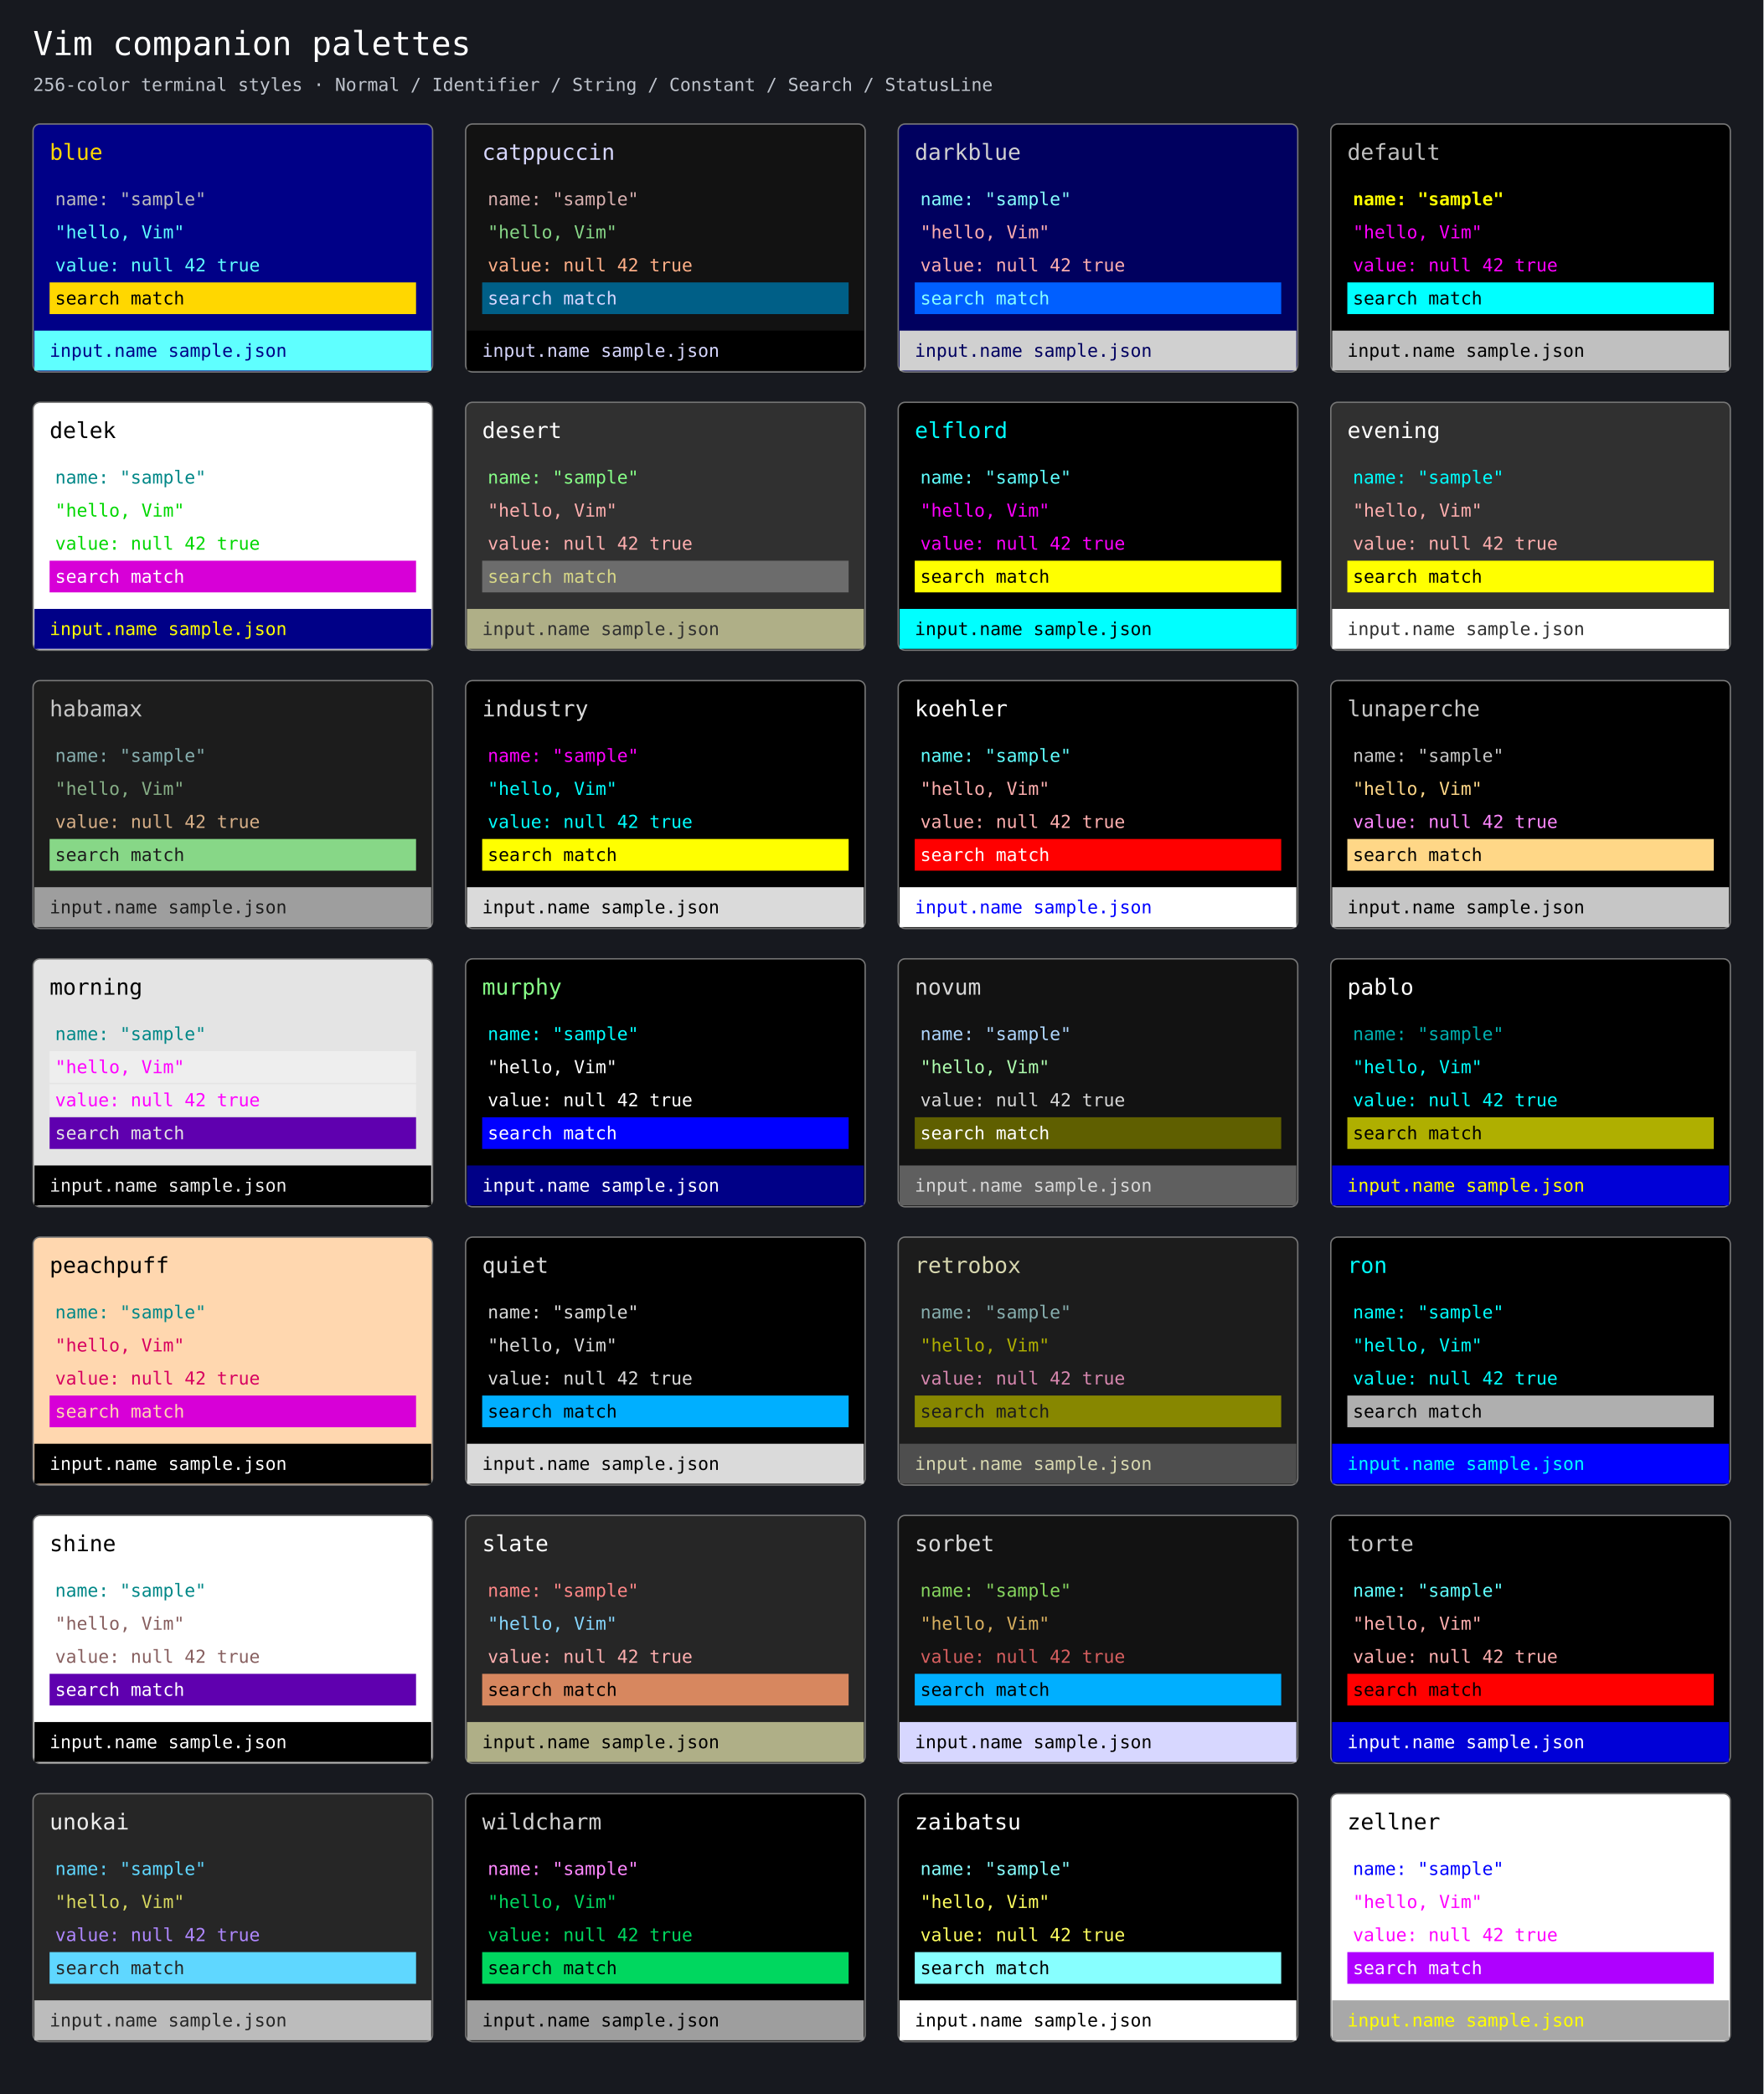
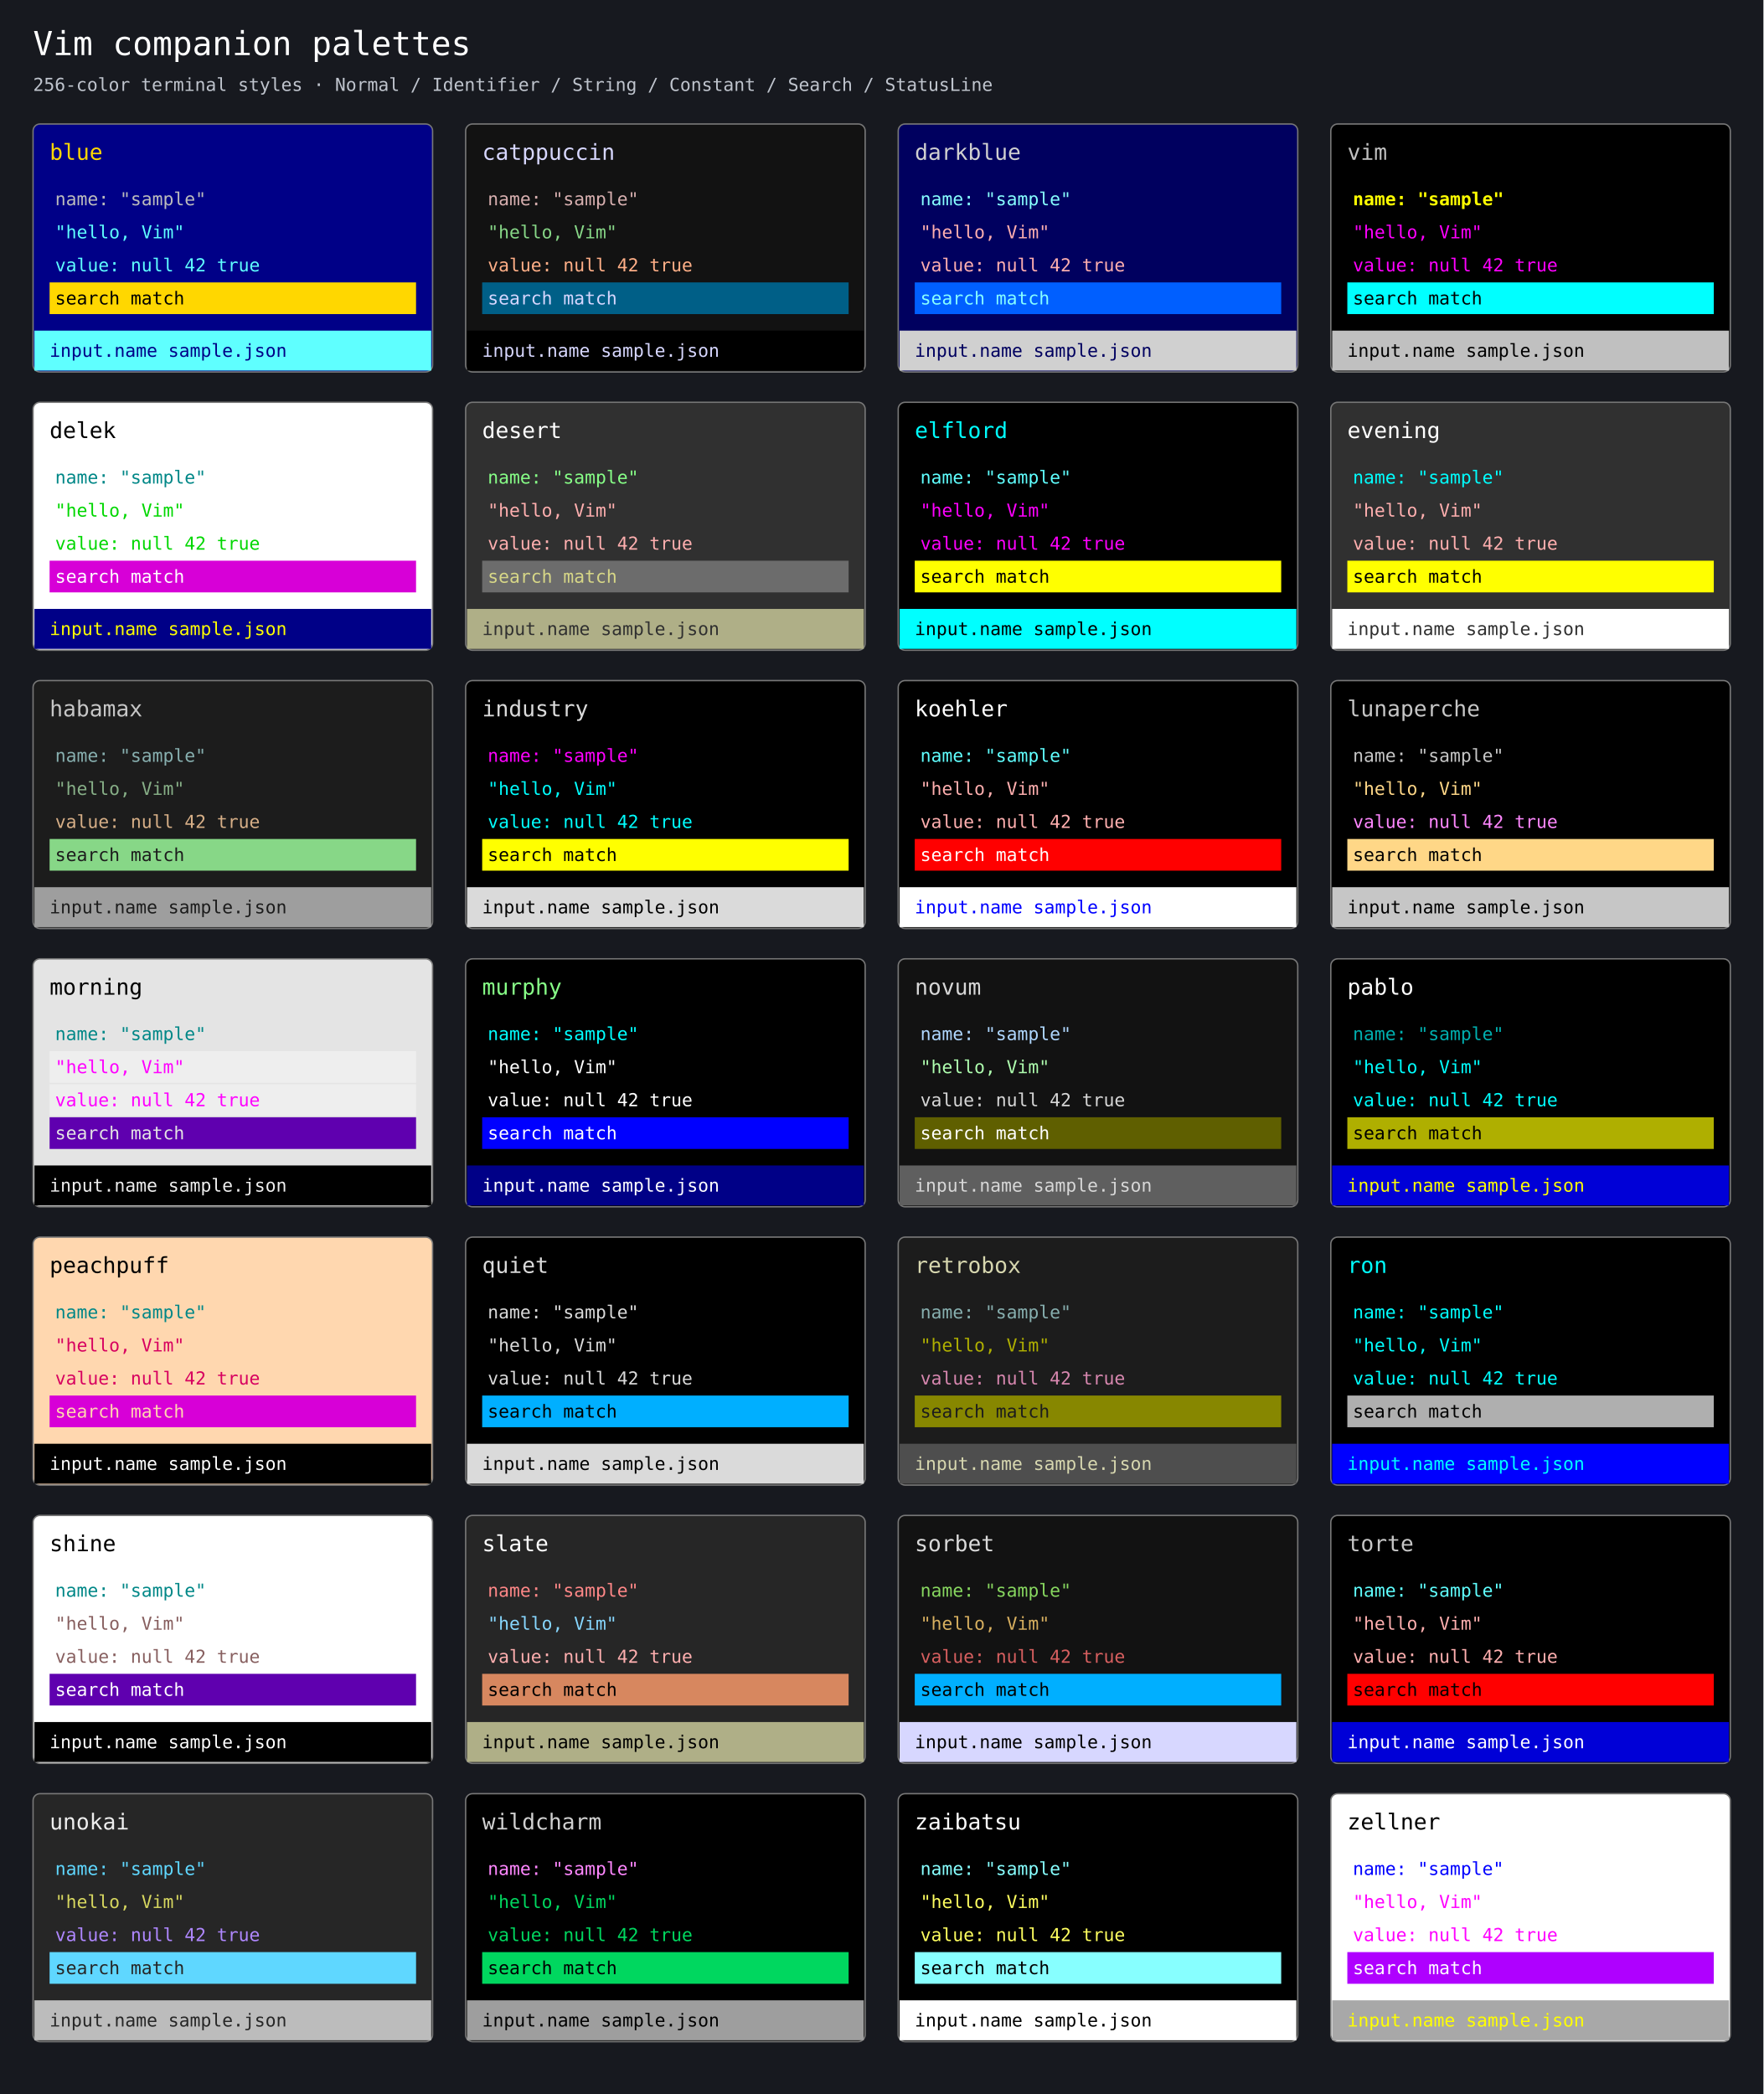
<svg xmlns="http://www.w3.org/2000/svg" width="1280" height="1520" viewBox="0 0 1280 1520">
  <rect width="1280" height="1520" fill="#17191f" />
  <g font-family="monospace">
    <text x="24" y="40" fill="#ffffff" font-size="24">Vim companion palettes</text>
    <text x="24" y="66" fill="#bfc4cd" font-size="13">256-color terminal styles · Normal / Identifier / String / Constant / Search / StatusLine</text>
    <rect x="24" y="90" width="290" height="180" rx="5" fill="#000087" stroke="#777" />
    <text x="36" y="116" fill="#ffd700" font-size="16">blue</text>
    <rect x="36" y="133" width="266" height="23" fill="#000087" />
    <text x="40" y="149" fill="#bcbcbc" font-size="13" font-weight="normal" text-decoration="none">name: "sample"</text>
    <rect x="36" y="157" width="266" height="23" fill="#000087" />
    <text x="40" y="173" fill="#5fffff" font-size="13" font-weight="normal" text-decoration="none">      "hello, Vim"</text>
    <rect x="36" y="181" width="266" height="23" fill="#000087" />
    <text x="40" y="197" fill="#5fffff" font-size="13" font-weight="normal" text-decoration="none">value: null  42  true</text>
    <rect x="36" y="205" width="266" height="23" fill="#ffd700" />
    <text x="40" y="221" fill="#000000" font-size="13" font-weight="normal" text-decoration="none">search match</text>
    <rect x="25" y="240" width="288" height="29" fill="#5fffff" />
    <text x="36" y="259" fill="#000087" font-size="13">input.name    sample.json</text>
    <rect x="338" y="90" width="290" height="180" rx="5" fill="#121212" stroke="#777" />
    <text x="350" y="116" fill="#d7d7ff" font-size="16">catppuccin</text>
    <rect x="350" y="133" width="266" height="23" fill="#121212" />
    <text x="354" y="149" fill="#d7afaf" font-size="13" font-weight="normal" text-decoration="none">name: "sample"</text>
    <rect x="350" y="157" width="266" height="23" fill="#121212" />
    <text x="354" y="173" fill="#87d787" font-size="13" font-weight="normal" text-decoration="none">      "hello, Vim"</text>
    <rect x="350" y="181" width="266" height="23" fill="#121212" />
    <text x="354" y="197" fill="#ffaf87" font-size="13" font-weight="normal" text-decoration="none">value: null  42  true</text>
    <rect x="350" y="205" width="266" height="23" fill="#005f87" />
    <text x="354" y="221" fill="#d7d7ff" font-size="13" font-weight="normal" text-decoration="none">search match</text>
    <rect x="339" y="240" width="288" height="29" fill="#000000" />
    <text x="350" y="259" fill="#d7d7ff" font-size="13">input.name    sample.json</text>
    <rect x="652" y="90" width="290" height="180" rx="5" fill="#00005f" stroke="#777" />
    <text x="664" y="116" fill="#d0d0d0" font-size="16">darkblue</text>
    <rect x="664" y="133" width="266" height="23" fill="#00005f" />
    <text x="668" y="149" fill="#87ffff" font-size="13" font-weight="normal" text-decoration="none">name: "sample"</text>
    <rect x="664" y="157" width="266" height="23" fill="#00005f" />
    <text x="668" y="173" fill="#ffafaf" font-size="13" font-weight="normal" text-decoration="none">      "hello, Vim"</text>
    <rect x="664" y="181" width="266" height="23" fill="#00005f" />
    <text x="668" y="197" fill="#ffafaf" font-size="13" font-weight="normal" text-decoration="none">value: null  42  true</text>
    <rect x="664" y="205" width="266" height="23" fill="#005fff" />
    <text x="668" y="221" fill="#87ffff" font-size="13" font-weight="normal" text-decoration="none">search match</text>
    <rect x="653" y="240" width="288" height="29" fill="#d0d0d0" />
    <text x="664" y="259" fill="#00005f" font-size="13">input.name    sample.json</text>
    <rect x="966" y="90" width="290" height="180" rx="5" fill="#000000" stroke="#777" />
-     <text x="978" y="116" fill="#c0c0c0" font-size="16">default</text>
+     <text x="978" y="116" fill="#c0c0c0" font-size="16">vim</text>
    <rect x="978" y="133" width="266" height="23" fill="#000000" />
    <text x="982" y="149" fill="#ffff00" font-size="13" font-weight="bold" text-decoration="none">name: "sample"</text>
    <rect x="978" y="157" width="266" height="23" fill="#000000" />
    <text x="982" y="173" fill="#ff00ff" font-size="13" font-weight="normal" text-decoration="none">      "hello, Vim"</text>
    <rect x="978" y="181" width="266" height="23" fill="#000000" />
    <text x="982" y="197" fill="#ff00ff" font-size="13" font-weight="normal" text-decoration="none">value: null  42  true</text>
    <rect x="978" y="205" width="266" height="23" fill="#00ffff" />
    <text x="982" y="221" fill="#000000" font-size="13" font-weight="normal" text-decoration="none">search match</text>
    <rect x="967" y="240" width="288" height="29" fill="#c0c0c0" />
    <text x="978" y="259" fill="#000000" font-size="13">input.name    sample.json</text>
    <rect x="24" y="292" width="290" height="180" rx="5" fill="#ffffff" stroke="#777" />
    <text x="36" y="318" fill="#000000" font-size="16">delek</text>
    <rect x="36" y="335" width="266" height="23" fill="#ffffff" />
    <text x="40" y="351" fill="#008787" font-size="13" font-weight="normal" text-decoration="none">name: "sample"</text>
    <rect x="36" y="359" width="266" height="23" fill="#ffffff" />
    <text x="40" y="375" fill="#00d700" font-size="13" font-weight="normal" text-decoration="none">      "hello, Vim"</text>
    <rect x="36" y="383" width="266" height="23" fill="#ffffff" />
    <text x="40" y="399" fill="#00d700" font-size="13" font-weight="normal" text-decoration="none">value: null  42  true</text>
    <rect x="36" y="407" width="266" height="23" fill="#d700d7" />
    <text x="40" y="423" fill="#ffffff" font-size="13" font-weight="normal" text-decoration="none">search match</text>
    <rect x="25" y="442" width="288" height="29" fill="#000087" />
    <text x="36" y="461" fill="#ffff00" font-size="13">input.name    sample.json</text>
    <rect x="338" y="292" width="290" height="180" rx="5" fill="#303030" stroke="#777" />
    <text x="350" y="318" fill="#ffffff" font-size="16">desert</text>
    <rect x="350" y="335" width="266" height="23" fill="#303030" />
    <text x="354" y="351" fill="#87ff87" font-size="13" font-weight="normal" text-decoration="none">name: "sample"</text>
    <rect x="350" y="359" width="266" height="23" fill="#303030" />
    <text x="354" y="375" fill="#ffafaf" font-size="13" font-weight="normal" text-decoration="none">      "hello, Vim"</text>
    <rect x="350" y="383" width="266" height="23" fill="#303030" />
    <text x="354" y="399" fill="#ffafaf" font-size="13" font-weight="normal" text-decoration="none">value: null  42  true</text>
    <rect x="350" y="407" width="266" height="23" fill="#6c6c6c" />
    <text x="354" y="423" fill="#d7d787" font-size="13" font-weight="normal" text-decoration="none">search match</text>
    <rect x="339" y="442" width="288" height="29" fill="#afaf87" />
    <text x="350" y="461" fill="#303030" font-size="13">input.name    sample.json</text>
    <rect x="652" y="292" width="290" height="180" rx="5" fill="#000000" stroke="#777" />
    <text x="664" y="318" fill="#00ffff" font-size="16">elflord</text>
    <rect x="664" y="335" width="266" height="23" fill="#000000" />
    <text x="668" y="351" fill="#5fffff" font-size="13" font-weight="normal" text-decoration="none">name: "sample"</text>
    <rect x="664" y="359" width="266" height="23" fill="#000000" />
    <text x="668" y="375" fill="#ff00ff" font-size="13" font-weight="normal" text-decoration="none">      "hello, Vim"</text>
    <rect x="664" y="383" width="266" height="23" fill="#000000" />
    <text x="668" y="399" fill="#ff00ff" font-size="13" font-weight="normal" text-decoration="none">value: null  42  true</text>
    <rect x="664" y="407" width="266" height="23" fill="#ffff00" />
    <text x="668" y="423" fill="#000000" font-size="13" font-weight="normal" text-decoration="none">search match</text>
    <rect x="653" y="442" width="288" height="29" fill="#00ffff" />
    <text x="664" y="461" fill="#000000" font-size="13">input.name    sample.json</text>
    <rect x="966" y="292" width="290" height="180" rx="5" fill="#303030" stroke="#777" />
    <text x="978" y="318" fill="#ffffff" font-size="16">evening</text>
    <rect x="978" y="335" width="266" height="23" fill="#303030" />
    <text x="982" y="351" fill="#00ffff" font-size="13" font-weight="normal" text-decoration="none">name: "sample"</text>
    <rect x="978" y="359" width="266" height="23" fill="#303030" />
    <text x="982" y="375" fill="#ffafaf" font-size="13" font-weight="normal" text-decoration="none">      "hello, Vim"</text>
    <rect x="978" y="383" width="266" height="23" fill="#303030" />
    <text x="982" y="399" fill="#ffafaf" font-size="13" font-weight="normal" text-decoration="none">value: null  42  true</text>
    <rect x="978" y="407" width="266" height="23" fill="#ffff00" />
    <text x="982" y="423" fill="#000000" font-size="13" font-weight="normal" text-decoration="none">search match</text>
    <rect x="967" y="442" width="288" height="29" fill="#ffffff" />
    <text x="978" y="461" fill="#303030" font-size="13">input.name    sample.json</text>
    <rect x="24" y="494" width="290" height="180" rx="5" fill="#1c1c1c" stroke="#777" />
    <text x="36" y="520" fill="#c6c6c6" font-size="16">habamax</text>
    <rect x="36" y="537" width="266" height="23" fill="#1c1c1c" />
    <text x="40" y="553" fill="#87afaf" font-size="13" font-weight="normal" text-decoration="none">name: "sample"</text>
    <rect x="36" y="561" width="266" height="23" fill="#1c1c1c" />
    <text x="40" y="577" fill="#87af87" font-size="13" font-weight="normal" text-decoration="none">      "hello, Vim"</text>
    <rect x="36" y="585" width="266" height="23" fill="#1c1c1c" />
    <text x="40" y="601" fill="#d7af87" font-size="13" font-weight="normal" text-decoration="none">value: null  42  true</text>
    <rect x="36" y="609" width="266" height="23" fill="#87d787" />
    <text x="40" y="625" fill="#1c1c1c" font-size="13" font-weight="normal" text-decoration="none">search match</text>
    <rect x="25" y="644" width="288" height="29" fill="#9e9e9e" />
    <text x="36" y="663" fill="#1c1c1c" font-size="13">input.name    sample.json</text>
    <rect x="338" y="494" width="290" height="180" rx="5" fill="#000000" stroke="#777" />
    <text x="350" y="520" fill="#dadada" font-size="16">industry</text>
    <rect x="350" y="537" width="266" height="23" fill="#000000" />
    <text x="354" y="553" fill="#ff00ff" font-size="13" font-weight="normal" text-decoration="none">name: "sample"</text>
    <rect x="350" y="561" width="266" height="23" fill="#000000" />
    <text x="354" y="577" fill="#00ffff" font-size="13" font-weight="normal" text-decoration="none">      "hello, Vim"</text>
    <rect x="350" y="585" width="266" height="23" fill="#000000" />
    <text x="354" y="601" fill="#00ffff" font-size="13" font-weight="normal" text-decoration="none">value: null  42  true</text>
    <rect x="350" y="609" width="266" height="23" fill="#ffff00" />
    <text x="354" y="625" fill="#000000" font-size="13" font-weight="normal" text-decoration="none">search match</text>
    <rect x="339" y="644" width="288" height="29" fill="#dadada" />
    <text x="350" y="663" fill="#000000" font-size="13">input.name    sample.json</text>
    <rect x="652" y="494" width="290" height="180" rx="5" fill="#000000" stroke="#777" />
    <text x="664" y="520" fill="#ffffff" font-size="16">koehler</text>
    <rect x="664" y="537" width="266" height="23" fill="#000000" />
    <text x="668" y="553" fill="#5fffff" font-size="13" font-weight="normal" text-decoration="none">name: "sample"</text>
    <rect x="664" y="561" width="266" height="23" fill="#000000" />
    <text x="668" y="577" fill="#ffafaf" font-size="13" font-weight="normal" text-decoration="none">      "hello, Vim"</text>
    <rect x="664" y="585" width="266" height="23" fill="#000000" />
    <text x="668" y="601" fill="#ffafaf" font-size="13" font-weight="normal" text-decoration="none">value: null  42  true</text>
    <rect x="664" y="609" width="266" height="23" fill="#ff0000" />
    <text x="668" y="625" fill="#ffffff" font-size="13" font-weight="normal" text-decoration="none">search match</text>
    <rect x="653" y="644" width="288" height="29" fill="#ffffff" />
    <text x="664" y="663" fill="#0000ff" font-size="13">input.name    sample.json</text>
    <rect x="966" y="494" width="290" height="180" rx="5" fill="#000000" stroke="#777" />
    <text x="978" y="520" fill="#c6c6c6" font-size="16">lunaperche</text>
    <rect x="978" y="537" width="266" height="23" fill="#000000" />
    <text x="982" y="553" fill="#c6c6c6" font-size="13" font-weight="normal" text-decoration="none">name: "sample"</text>
    <rect x="978" y="561" width="266" height="23" fill="#000000" />
    <text x="982" y="577" fill="#ffd787" font-size="13" font-weight="normal" text-decoration="none">      "hello, Vim"</text>
    <rect x="978" y="585" width="266" height="23" fill="#000000" />
    <text x="982" y="601" fill="#ff87ff" font-size="13" font-weight="normal" text-decoration="none">value: null  42  true</text>
    <rect x="978" y="609" width="266" height="23" fill="#ffd787" />
    <text x="982" y="625" fill="#000000" font-size="13" font-weight="normal" text-decoration="none">search match</text>
    <rect x="967" y="644" width="288" height="29" fill="#c6c6c6" />
    <text x="978" y="663" fill="#000000" font-size="13">input.name    sample.json</text>
    <rect x="24" y="696" width="290" height="180" rx="5" fill="#e4e4e4" stroke="#777" />
    <text x="36" y="722" fill="#000000" font-size="16">morning</text>
    <rect x="36" y="739" width="266" height="23" fill="#e4e4e4" />
    <text x="40" y="755" fill="#008787" font-size="13" font-weight="normal" text-decoration="none">name: "sample"</text>
    <rect x="36" y="763" width="266" height="23" fill="#eeeeee" />
    <text x="40" y="779" fill="#ff00ff" font-size="13" font-weight="normal" text-decoration="none">      "hello, Vim"</text>
    <rect x="36" y="787" width="266" height="23" fill="#eeeeee" />
    <text x="40" y="803" fill="#ff00ff" font-size="13" font-weight="normal" text-decoration="none">value: null  42  true</text>
    <rect x="36" y="811" width="266" height="23" fill="#5f00af" />
    <text x="40" y="827" fill="#e4e4e4" font-size="13" font-weight="normal" text-decoration="none">search match</text>
    <rect x="25" y="846" width="288" height="29" fill="#000000" />
    <text x="36" y="865" fill="#eeeeee" font-size="13">input.name    sample.json</text>
    <rect x="338" y="696" width="290" height="180" rx="5" fill="#000000" stroke="#777" />
    <text x="350" y="722" fill="#87ff87" font-size="16">murphy</text>
    <rect x="350" y="739" width="266" height="23" fill="#000000" />
    <text x="354" y="755" fill="#00ffff" font-size="13" font-weight="normal" text-decoration="none">name: "sample"</text>
    <rect x="350" y="763" width="266" height="23" fill="#000000" />
    <text x="354" y="779" fill="#ffffff" font-size="13" font-weight="normal" text-decoration="none">      "hello, Vim"</text>
    <rect x="350" y="787" width="266" height="23" fill="#000000" />
    <text x="354" y="803" fill="#ffffff" font-size="13" font-weight="normal" text-decoration="none">value: null  42  true</text>
    <rect x="350" y="811" width="266" height="23" fill="#0000ff" />
    <text x="354" y="827" fill="#ffffff" font-size="13" font-weight="normal" text-decoration="none">search match</text>
    <rect x="339" y="846" width="288" height="29" fill="#000087" />
    <text x="350" y="865" fill="#ffffff" font-size="13">input.name    sample.json</text>
    <rect x="652" y="696" width="290" height="180" rx="5" fill="#121212" stroke="#777" />
    <text x="664" y="722" fill="#d7d7d7" font-size="16">novum</text>
    <rect x="664" y="739" width="266" height="23" fill="#121212" />
    <text x="668" y="755" fill="#afd7ff" font-size="13" font-weight="normal" text-decoration="none">name: "sample"</text>
    <rect x="664" y="763" width="266" height="23" fill="#121212" />
    <text x="668" y="779" fill="#afffaf" font-size="13" font-weight="normal" text-decoration="none">      "hello, Vim"</text>
    <rect x="664" y="787" width="266" height="23" fill="#121212" />
    <text x="668" y="803" fill="#d7d7d7" font-size="13" font-weight="normal" text-decoration="none">value: null  42  true</text>
    <rect x="664" y="811" width="266" height="23" fill="#5f5f00" />
    <text x="668" y="827" fill="#ffffff" font-size="13" font-weight="normal" text-decoration="none">search match</text>
    <rect x="653" y="846" width="288" height="29" fill="#5f5f5f" />
    <text x="664" y="865" fill="#d7d7d7" font-size="13">input.name    sample.json</text>
    <rect x="966" y="696" width="290" height="180" rx="5" fill="#000000" stroke="#777" />
    <text x="978" y="722" fill="#ffffff" font-size="16">pablo</text>
    <rect x="978" y="739" width="266" height="23" fill="#000000" />
    <text x="982" y="755" fill="#00afaf" font-size="13" font-weight="normal" text-decoration="none">name: "sample"</text>
    <rect x="978" y="763" width="266" height="23" fill="#000000" />
    <text x="982" y="779" fill="#00ffff" font-size="13" font-weight="normal" text-decoration="none">      "hello, Vim"</text>
    <rect x="978" y="787" width="266" height="23" fill="#000000" />
    <text x="982" y="803" fill="#00ffff" font-size="13" font-weight="normal" text-decoration="none">value: null  42  true</text>
    <rect x="978" y="811" width="266" height="23" fill="#afaf00" />
    <text x="982" y="827" fill="#000000" font-size="13" font-weight="normal" text-decoration="none">search match</text>
    <rect x="967" y="846" width="288" height="29" fill="#0000d7" />
    <text x="978" y="865" fill="#ffff00" font-size="13">input.name    sample.json</text>
    <rect x="24" y="898" width="290" height="180" rx="5" fill="#ffd7af" stroke="#777" />
    <text x="36" y="924" fill="#000000" font-size="16">peachpuff</text>
    <rect x="36" y="941" width="266" height="23" fill="#ffd7af" />
    <text x="40" y="957" fill="#008787" font-size="13" font-weight="normal" text-decoration="none">name: "sample"</text>
    <rect x="36" y="965" width="266" height="23" fill="#ffd7af" />
    <text x="40" y="981" fill="#d7005f" font-size="13" font-weight="normal" text-decoration="none">      "hello, Vim"</text>
    <rect x="36" y="989" width="266" height="23" fill="#ffd7af" />
    <text x="40" y="1005" fill="#d7005f" font-size="13" font-weight="normal" text-decoration="none">value: null  42  true</text>
    <rect x="36" y="1013" width="266" height="23" fill="#d700d7" />
    <text x="40" y="1029" fill="#ffd7af" font-size="13" font-weight="normal" text-decoration="none">search match</text>
    <rect x="25" y="1048" width="288" height="29" fill="#000000" />
    <text x="36" y="1067" fill="#ffffff" font-size="13">input.name    sample.json</text>
    <rect x="338" y="898" width="290" height="180" rx="5" fill="#000000" stroke="#777" />
    <text x="350" y="924" fill="#dadada" font-size="16">quiet</text>
    <rect x="350" y="941" width="266" height="23" fill="#000000" />
    <text x="354" y="957" fill="#dadada" font-size="13" font-weight="normal" text-decoration="none">name: "sample"</text>
    <rect x="350" y="965" width="266" height="23" fill="#000000" />
    <text x="354" y="981" fill="#dadada" font-size="13" font-weight="normal" text-decoration="none">      "hello, Vim"</text>
    <rect x="350" y="989" width="266" height="23" fill="#000000" />
    <text x="354" y="1005" fill="#dadada" font-size="13" font-weight="normal" text-decoration="none">value: null  42  true</text>
    <rect x="350" y="1013" width="266" height="23" fill="#00afff" />
    <text x="354" y="1029" fill="#000000" font-size="13" font-weight="normal" text-decoration="none">search match</text>
    <rect x="339" y="1048" width="288" height="29" fill="#dadada" />
    <text x="350" y="1067" fill="#000000" font-size="13">input.name    sample.json</text>
    <rect x="652" y="898" width="290" height="180" rx="5" fill="#1c1c1c" stroke="#777" />
    <text x="664" y="924" fill="#d7d7af" font-size="16">retrobox</text>
    <rect x="664" y="941" width="266" height="23" fill="#1c1c1c" />
    <text x="668" y="957" fill="#87afaf" font-size="13" font-weight="normal" text-decoration="none">name: "sample"</text>
    <rect x="664" y="965" width="266" height="23" fill="#1c1c1c" />
    <text x="668" y="981" fill="#afaf00" font-size="13" font-weight="normal" text-decoration="none">      "hello, Vim"</text>
    <rect x="664" y="989" width="266" height="23" fill="#1c1c1c" />
    <text x="668" y="1005" fill="#d787af" font-size="13" font-weight="normal" text-decoration="none">value: null  42  true</text>
    <rect x="664" y="1013" width="266" height="23" fill="#878700" />
    <text x="668" y="1029" fill="#1c1c1c" font-size="13" font-weight="normal" text-decoration="none">search match</text>
    <rect x="653" y="1048" width="288" height="29" fill="#4e4e4e" />
    <text x="664" y="1067" fill="#d7d7af" font-size="13">input.name    sample.json</text>
    <rect x="966" y="898" width="290" height="180" rx="5" fill="#000000" stroke="#777" />
    <text x="978" y="924" fill="#00ffff" font-size="16">ron</text>
    <rect x="978" y="941" width="266" height="23" fill="#000000" />
    <text x="982" y="957" fill="#00ffff" font-size="13" font-weight="normal" text-decoration="none">name: "sample"</text>
    <rect x="978" y="965" width="266" height="23" fill="#000000" />
    <text x="982" y="981" fill="#00ffff" font-size="13" font-weight="normal" text-decoration="none">      "hello, Vim"</text>
    <rect x="978" y="989" width="266" height="23" fill="#000000" />
    <text x="982" y="1005" fill="#00ffff" font-size="13" font-weight="normal" text-decoration="none">value: null  42  true</text>
    <rect x="978" y="1013" width="266" height="23" fill="#afafaf" />
    <text x="982" y="1029" fill="#000000" font-size="13" font-weight="normal" text-decoration="none">search match</text>
    <rect x="967" y="1048" width="288" height="29" fill="#0000ff" />
    <text x="978" y="1067" fill="#00ffff" font-size="13">input.name    sample.json</text>
    <rect x="24" y="1100" width="290" height="180" rx="5" fill="#ffffff" stroke="#777" />
    <text x="36" y="1126" fill="#000000" font-size="16">shine</text>
    <rect x="36" y="1143" width="266" height="23" fill="#ffffff" />
    <text x="40" y="1159" fill="#008787" font-size="13" font-weight="normal" text-decoration="none">name: "sample"</text>
    <rect x="36" y="1167" width="266" height="23" fill="#ffffff" />
    <text x="40" y="1183" fill="#875f5f" font-size="13" font-weight="normal" text-decoration="none">      "hello, Vim"</text>
    <rect x="36" y="1191" width="266" height="23" fill="#ffffff" />
    <text x="40" y="1207" fill="#875f5f" font-size="13" font-weight="normal" text-decoration="none">value: null  42  true</text>
    <rect x="36" y="1215" width="266" height="23" fill="#5f00af" />
    <text x="40" y="1231" fill="#ffffff" font-size="13" font-weight="normal" text-decoration="none">search match</text>
    <rect x="25" y="1250" width="288" height="29" fill="#000000" />
    <text x="36" y="1269" fill="#ffffff" font-size="13">input.name    sample.json</text>
    <rect x="338" y="1100" width="290" height="180" rx="5" fill="#262626" stroke="#777" />
    <text x="350" y="1126" fill="#ffffff" font-size="16">slate</text>
    <rect x="350" y="1143" width="266" height="23" fill="#262626" />
    <text x="354" y="1159" fill="#ff8787" font-size="13" font-weight="normal" text-decoration="none">name: "sample"</text>
    <rect x="350" y="1167" width="266" height="23" fill="#262626" />
    <text x="354" y="1183" fill="#87d7ff" font-size="13" font-weight="normal" text-decoration="none">      "hello, Vim"</text>
    <rect x="350" y="1191" width="266" height="23" fill="#262626" />
    <text x="354" y="1207" fill="#ffafaf" font-size="13" font-weight="normal" text-decoration="none">value: null  42  true</text>
    <rect x="350" y="1215" width="266" height="23" fill="#d7875f" />
    <text x="354" y="1231" fill="#000000" font-size="13" font-weight="normal" text-decoration="none">search match</text>
    <rect x="339" y="1250" width="288" height="29" fill="#afaf87" />
    <text x="350" y="1269" fill="#000000" font-size="13">input.name    sample.json</text>
    <rect x="652" y="1100" width="290" height="180" rx="5" fill="#121212" stroke="#777" />
    <text x="664" y="1126" fill="#dadada" font-size="16">sorbet</text>
    <rect x="664" y="1143" width="266" height="23" fill="#121212" />
    <text x="668" y="1159" fill="#87d75f" font-size="13" font-weight="normal" text-decoration="none">name: "sample"</text>
    <rect x="664" y="1167" width="266" height="23" fill="#121212" />
    <text x="668" y="1183" fill="#d7af5f" font-size="13" font-weight="normal" text-decoration="none">      "hello, Vim"</text>
    <rect x="664" y="1191" width="266" height="23" fill="#121212" />
    <text x="668" y="1207" fill="#d75f5f" font-size="13" font-weight="normal" text-decoration="none">value: null  42  true</text>
    <rect x="664" y="1215" width="266" height="23" fill="#00afff" />
    <text x="668" y="1231" fill="#000000" font-size="13" font-weight="normal" text-decoration="none">search match</text>
    <rect x="653" y="1250" width="288" height="29" fill="#d7d7ff" />
    <text x="664" y="1269" fill="#000000" font-size="13">input.name    sample.json</text>
    <rect x="966" y="1100" width="290" height="180" rx="5" fill="#000000" stroke="#777" />
    <text x="978" y="1126" fill="#c6c6c6" font-size="16">torte</text>
    <rect x="978" y="1143" width="266" height="23" fill="#000000" />
    <text x="982" y="1159" fill="#5fffff" font-size="13" font-weight="normal" text-decoration="none">name: "sample"</text>
    <rect x="978" y="1167" width="266" height="23" fill="#000000" />
    <text x="982" y="1183" fill="#ffafaf" font-size="13" font-weight="normal" text-decoration="none">      "hello, Vim"</text>
    <rect x="978" y="1191" width="266" height="23" fill="#000000" />
    <text x="982" y="1207" fill="#ffafaf" font-size="13" font-weight="normal" text-decoration="none">value: null  42  true</text>
    <rect x="978" y="1215" width="266" height="23" fill="#ff0000" />
    <text x="982" y="1231" fill="#000000" font-size="13" font-weight="normal" text-decoration="none">search match</text>
    <rect x="967" y="1250" width="288" height="29" fill="#0000d7" />
    <text x="978" y="1269" fill="#ffffff" font-size="13">input.name    sample.json</text>
    <rect x="24" y="1302" width="290" height="180" rx="5" fill="#262626" stroke="#777" />
    <text x="36" y="1328" fill="#eeeeee" font-size="16">unokai</text>
    <rect x="36" y="1345" width="266" height="23" fill="#262626" />
    <text x="40" y="1361" fill="#5fd7ff" font-size="13" font-weight="normal" text-decoration="none">name: "sample"</text>
    <rect x="36" y="1369" width="266" height="23" fill="#262626" />
    <text x="40" y="1385" fill="#d7d75f" font-size="13" font-weight="normal" text-decoration="none">      "hello, Vim"</text>
    <rect x="36" y="1393" width="266" height="23" fill="#262626" />
    <text x="40" y="1409" fill="#af87ff" font-size="13" font-weight="normal" text-decoration="none">value: null  42  true</text>
    <rect x="36" y="1417" width="266" height="23" fill="#5fd7ff" />
    <text x="40" y="1433" fill="#262626" font-size="13" font-weight="normal" text-decoration="none">search match</text>
    <rect x="25" y="1452" width="288" height="29" fill="#bcbcbc" />
    <text x="36" y="1471" fill="#262626" font-size="13">input.name    sample.json</text>
    <rect x="338" y="1302" width="290" height="180" rx="5" fill="#000000" stroke="#777" />
    <text x="350" y="1328" fill="#d0d0d0" font-size="16">wildcharm</text>
    <rect x="350" y="1345" width="266" height="23" fill="#000000" />
    <text x="354" y="1361" fill="#ff87ff" font-size="13" font-weight="normal" text-decoration="none">name: "sample"</text>
    <rect x="350" y="1369" width="266" height="23" fill="#000000" />
    <text x="354" y="1385" fill="#00d75f" font-size="13" font-weight="normal" text-decoration="none">      "hello, Vim"</text>
    <rect x="350" y="1393" width="266" height="23" fill="#000000" />
    <text x="354" y="1409" fill="#00d75f" font-size="13" font-weight="normal" text-decoration="none">value: null  42  true</text>
    <rect x="350" y="1417" width="266" height="23" fill="#00d75f" />
    <text x="354" y="1433" fill="#000000" font-size="13" font-weight="normal" text-decoration="none">search match</text>
    <rect x="339" y="1452" width="288" height="29" fill="#9e9e9e" />
    <text x="350" y="1471" fill="#000000" font-size="13">input.name    sample.json</text>
    <rect x="652" y="1302" width="290" height="180" rx="5" fill="#000000" stroke="#777" />
    <text x="664" y="1328" fill="#ffffff" font-size="16">zaibatsu</text>
    <rect x="664" y="1345" width="266" height="23" fill="#000000" />
    <text x="668" y="1361" fill="#87ffff" font-size="13" font-weight="normal" text-decoration="none">name: "sample"</text>
    <rect x="664" y="1369" width="266" height="23" fill="#000000" />
    <text x="668" y="1385" fill="#ffff5f" font-size="13" font-weight="normal" text-decoration="none">      "hello, Vim"</text>
    <rect x="664" y="1393" width="266" height="23" fill="#000000" />
    <text x="668" y="1409" fill="#ffff5f" font-size="13" font-weight="normal" text-decoration="none">value: null  42  true</text>
    <rect x="664" y="1417" width="266" height="23" fill="#87ffff" />
    <text x="668" y="1433" fill="#000000" font-size="13" font-weight="normal" text-decoration="none">search match</text>
    <rect x="653" y="1452" width="288" height="29" fill="#ffffff" />
    <text x="664" y="1471" fill="#000000" font-size="13">input.name    sample.json</text>
    <rect x="966" y="1302" width="290" height="180" rx="5" fill="#ffffff" stroke="#777" />
    <text x="978" y="1328" fill="#000000" font-size="16">zellner</text>
    <rect x="978" y="1345" width="266" height="23" fill="#ffffff" />
    <text x="982" y="1361" fill="#0000ff" font-size="13" font-weight="normal" text-decoration="none">name: "sample"</text>
    <rect x="978" y="1369" width="266" height="23" fill="#ffffff" />
    <text x="982" y="1385" fill="#ff00ff" font-size="13" font-weight="normal" text-decoration="none">      "hello, Vim"</text>
    <rect x="978" y="1393" width="266" height="23" fill="#ffffff" />
    <text x="982" y="1409" fill="#ff00ff" font-size="13" font-weight="normal" text-decoration="none">value: null  42  true</text>
    <rect x="978" y="1417" width="266" height="23" fill="#af00ff" />
    <text x="982" y="1433" fill="#ffffff" font-size="13" font-weight="normal" text-decoration="none">search match</text>
    <rect x="967" y="1452" width="288" height="29" fill="#a8a8a8" />
    <text x="978" y="1471" fill="#ffff00" font-size="13">input.name    sample.json</text>
  </g>
</svg>
